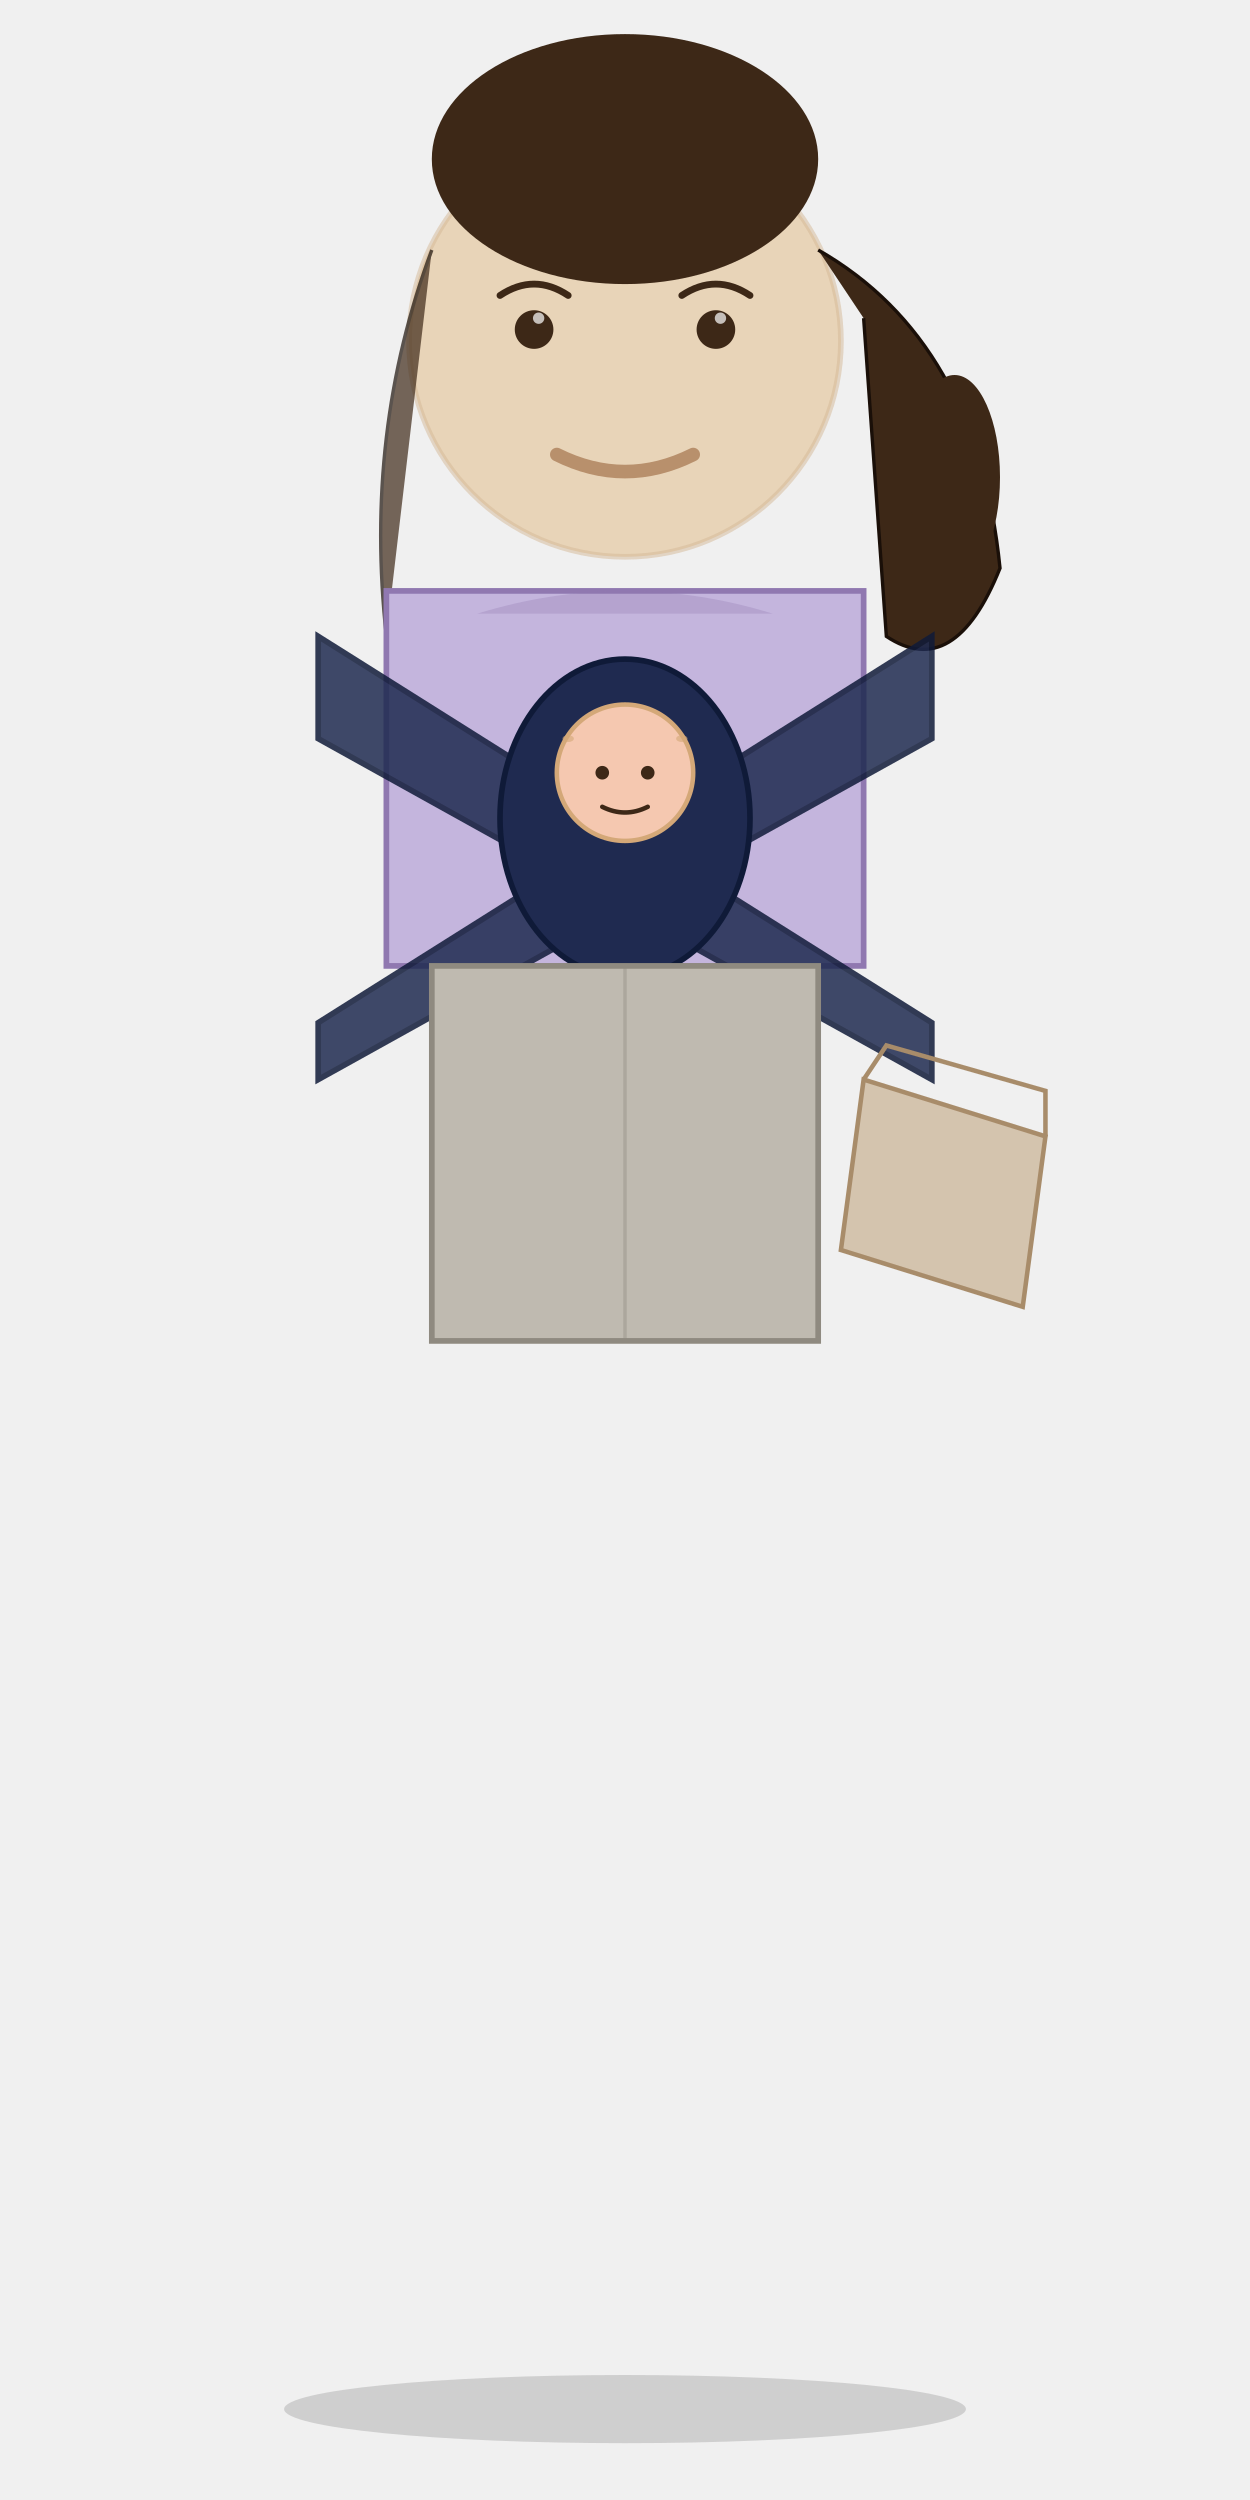
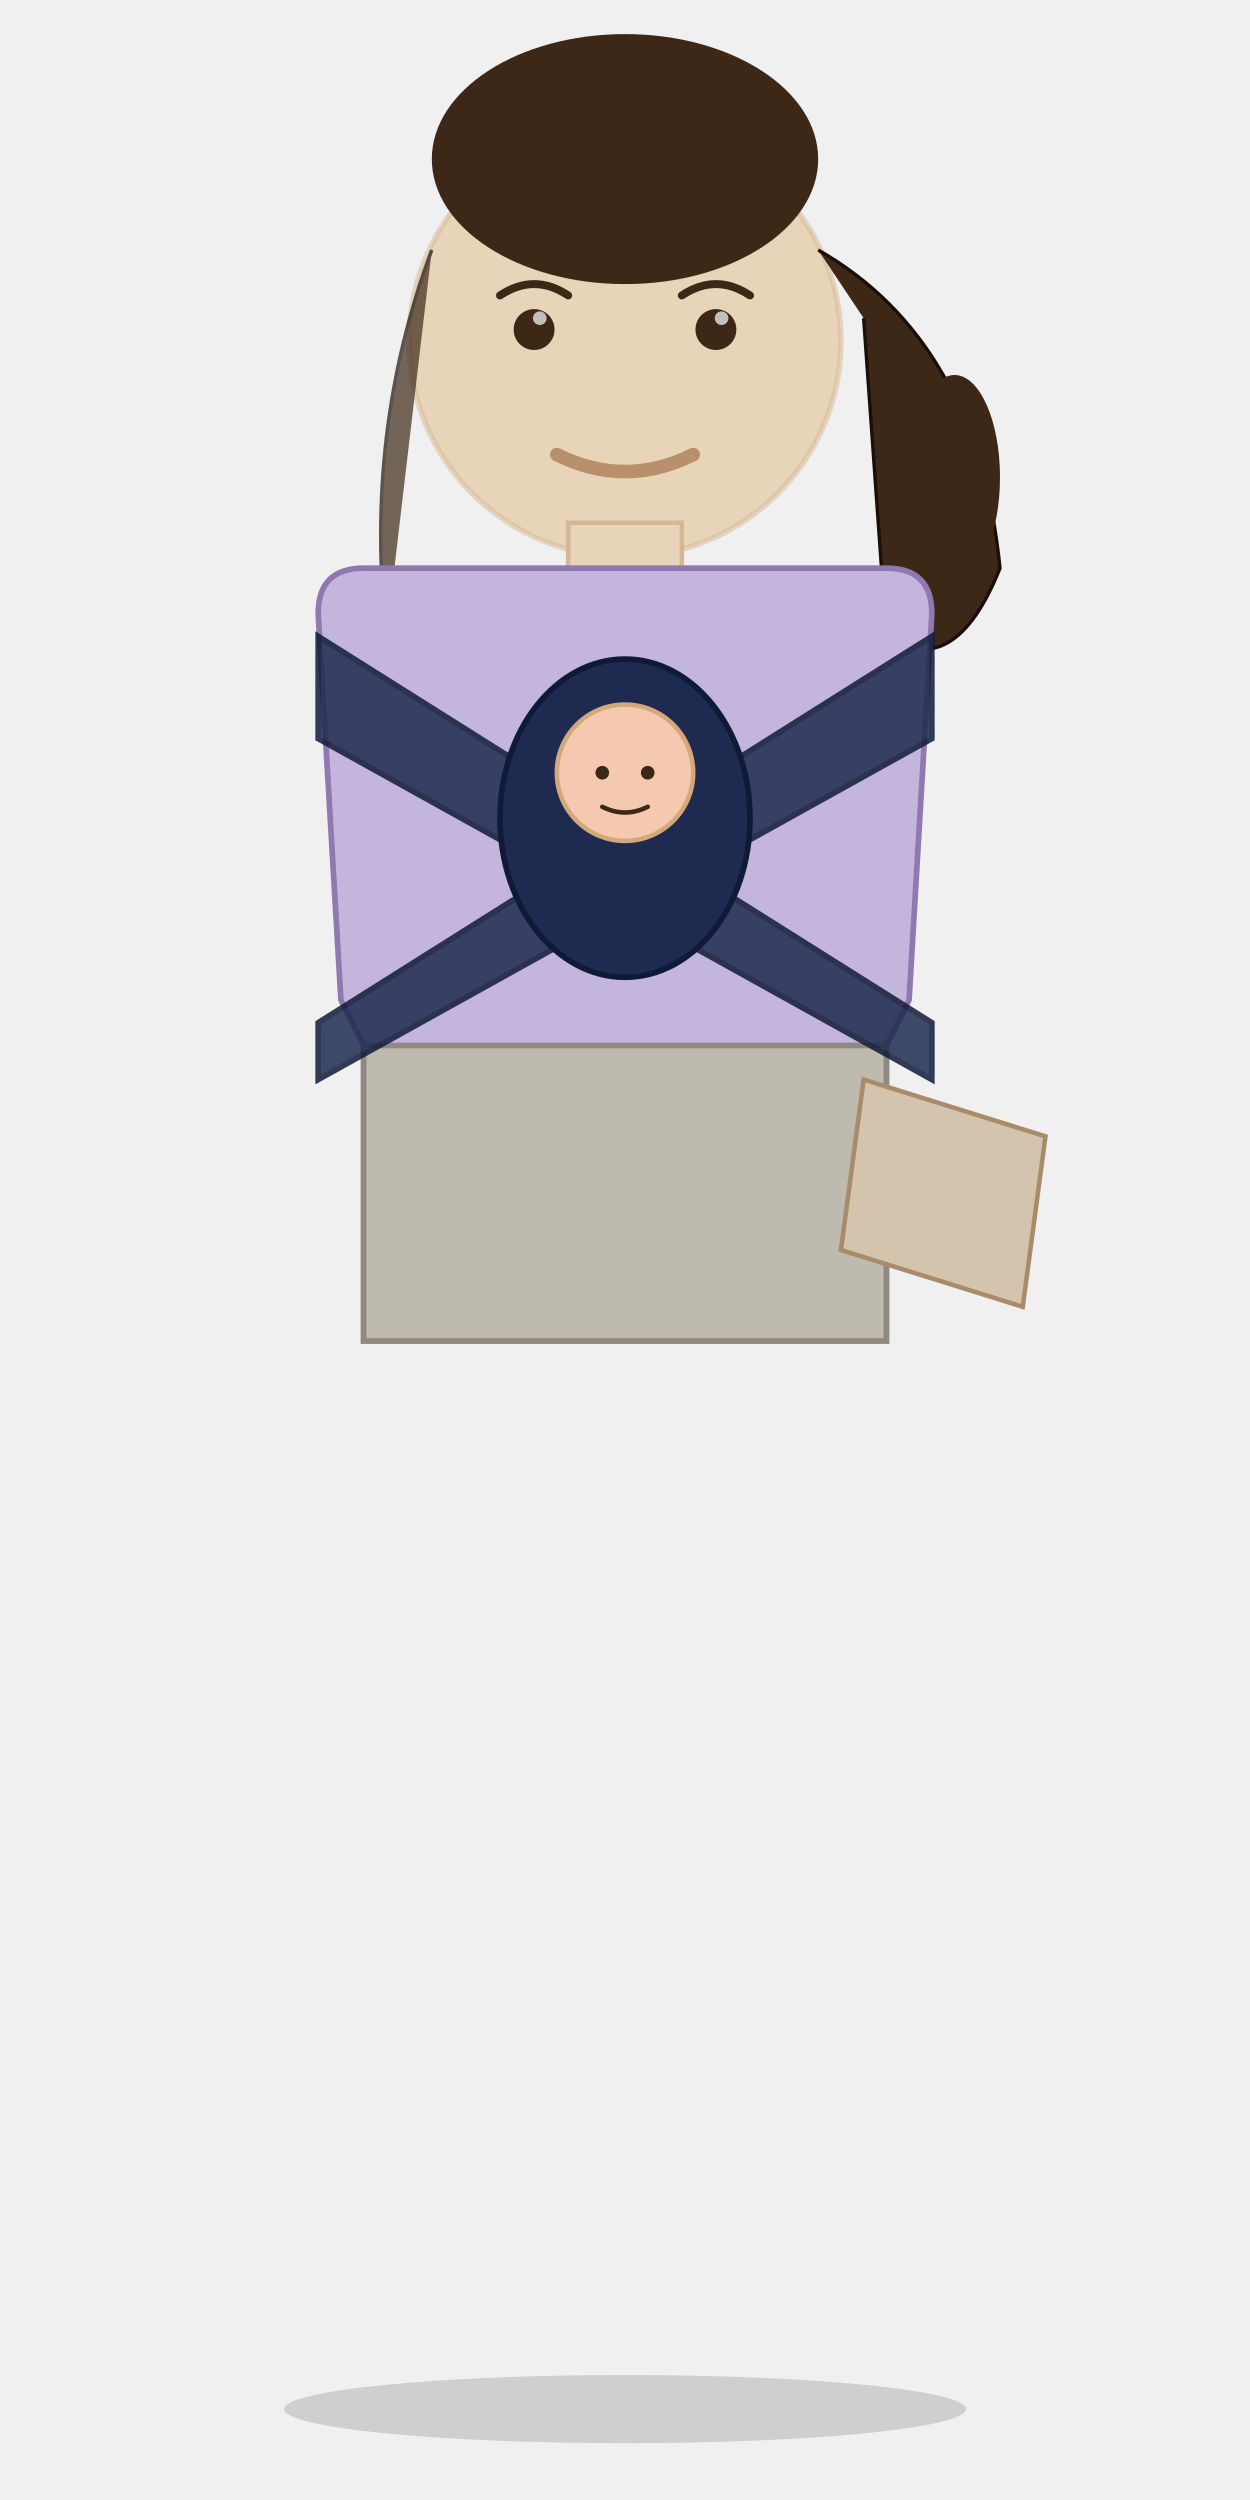
<svg xmlns="http://www.w3.org/2000/svg" viewBox="0 0 110 220" width="110" height="220">
  <ellipse cx="55" cy="212" rx="30" ry="3" fill="#000000" opacity="0.14" />
  <circle cx="55" cy="30" r="19" fill="#E8D4B8" />
  <circle cx="55" cy="30" r="19" fill="none" stroke="#D4B896" stroke-width="0.5" opacity="0.5" />
+   <circle cx="47" cy="29" r="1.8" fill="#3D2817" />
+   <circle cx="63" cy="29" r="1.8" fill="#3D2817" />
+   <circle cx="47.5" cy="28" r="0.6" fill="#FFFFFF" opacity="0.7" />
+   <circle cx="63.5" cy="28" r="0.6" fill="#FFFFFF" opacity="0.7" />
+   <path d="M 44 26 Q 47 24 50 26" fill="none" stroke="#3D2817" stroke-width="0.7" stroke-linecap="round" />
+   <path d="M 60 26 Q 63 24 66 26" fill="none" stroke="#3D2817" stroke-width="0.7" stroke-linecap="round" />
+   <path d="M 49 40 Q 55 43 61 40" stroke="#B8906C" stroke-width="1.2" fill="none" stroke-linecap="round" />
  <ellipse cx="55" cy="14" rx="17" ry="11" fill="#3D2817" />
  <path d="M 38 22 Q 32 38 34 56" fill="#3D2817" stroke="#1A0F08" stroke-width="0.3" opacity="0.7" />
  <path d="M 72 22 Q 86 30 88 50 Q 84 60 78 56 L 76 28" fill="#3D2817" stroke="#1A0F08" stroke-width="0.3" />
  <ellipse cx="84" cy="42" rx="4" ry="9" fill="#3D2817" />
-   <circle cx="47" cy="29" r="1.7" fill="#3D2817" />
-   <circle cx="63" cy="29" r="1.7" fill="#3D2817" />
-   <circle cx="47.4" cy="28" r="0.5" fill="#FFFFFF" opacity="0.7" />
-   <circle cx="63.4" cy="28" r="0.5" fill="#FFFFFF" opacity="0.7" />
-   <path d="M 44 26 Q 47 24 50 26" fill="none" stroke="#3D2817" stroke-width="0.6" stroke-linecap="round" />
-   <path d="M 60 26 Q 63 24 66 26" fill="none" stroke="#3D2817" stroke-width="0.6" stroke-linecap="round" />
-   <path d="M 49 40 Q 55 43 61 40" stroke="#B8906C" stroke-width="1.2" fill="none" stroke-linecap="round" />
-   <rect x="34" y="52" width="42" height="33" fill="#C4B5DD" stroke="#9078B0" stroke-width="0.5" />
-   <path d="M 42 54 Q 55 50 68 54" fill="#9078B0" opacity="0.3" />
+   <rect x="50" y="46" width="10" height="6" fill="#E8D4B8" stroke="#D4B896" stroke-width="0.4" />
+   <path d="     M 28 54     Q 28 50 32 50     L 78 50     Q 82 50 82 54     L 80 88     L 78 92     L 78 118     L 32 118     L 32 92     L 30 88     Z   " fill="#C4B5DD" stroke="#9078B0" stroke-width="0.5" />
+   <path d="     M 32 92     L 78 92     L 78 118     L 32 118     Z   " fill="#BFBAB0" stroke="#8F8A80" stroke-width="0.5" />
  <path d="M 28 56 L 82 90 L 82 95 L 28 65 Z" fill="#1F2A50" stroke="#0F1A38" stroke-width="0.5" opacity="0.85" />
  <path d="M 82 56 L 28 90 L 28 95 L 82 65 Z" fill="#1F2A50" stroke="#0F1A38" stroke-width="0.5" opacity="0.85" />
  <ellipse cx="55" cy="72" rx="11" ry="14" fill="#1F2A50" stroke="#0F1A38" stroke-width="0.5" />
  <circle cx="55" cy="68" r="6" fill="#F5C8B0" stroke="#D4A878" stroke-width="0.4" />
  <circle cx="53" cy="68" r="0.6" fill="#3D2817" />
  <circle cx="57" cy="68" r="0.6" fill="#3D2817" />
  <path d="M 53 71 Q 55 72 57 71" fill="none" stroke="#3D2817" stroke-width="0.4" stroke-linecap="round" />
-   <ellipse cx="50" cy="65" rx="0.5" ry="0.3" fill="#D4A878" opacity="0.6" />
-   <ellipse cx="60" cy="65" rx="0.5" ry="0.3" fill="#D4A878" opacity="0.6" />
  <path d="M 76 95 L 92 100 L 90 115 L 74 110 Z" fill="#D4C4AE" stroke="#A88C6A" stroke-width="0.4" />
-   <path d="M 76 95 L 78 92 L 92 96 L 92 100" fill="none" stroke="#A88C6A" stroke-width="0.4" />
-   <rect x="38" y="85" width="34" height="33" fill="#BFBAB0" stroke="#8F8A80" stroke-width="0.5" />
-   <line x1="55" y1="85" x2="55" y2="118" stroke="#8F8A80" stroke-width="0.3" opacity="0.4" />
</svg>
